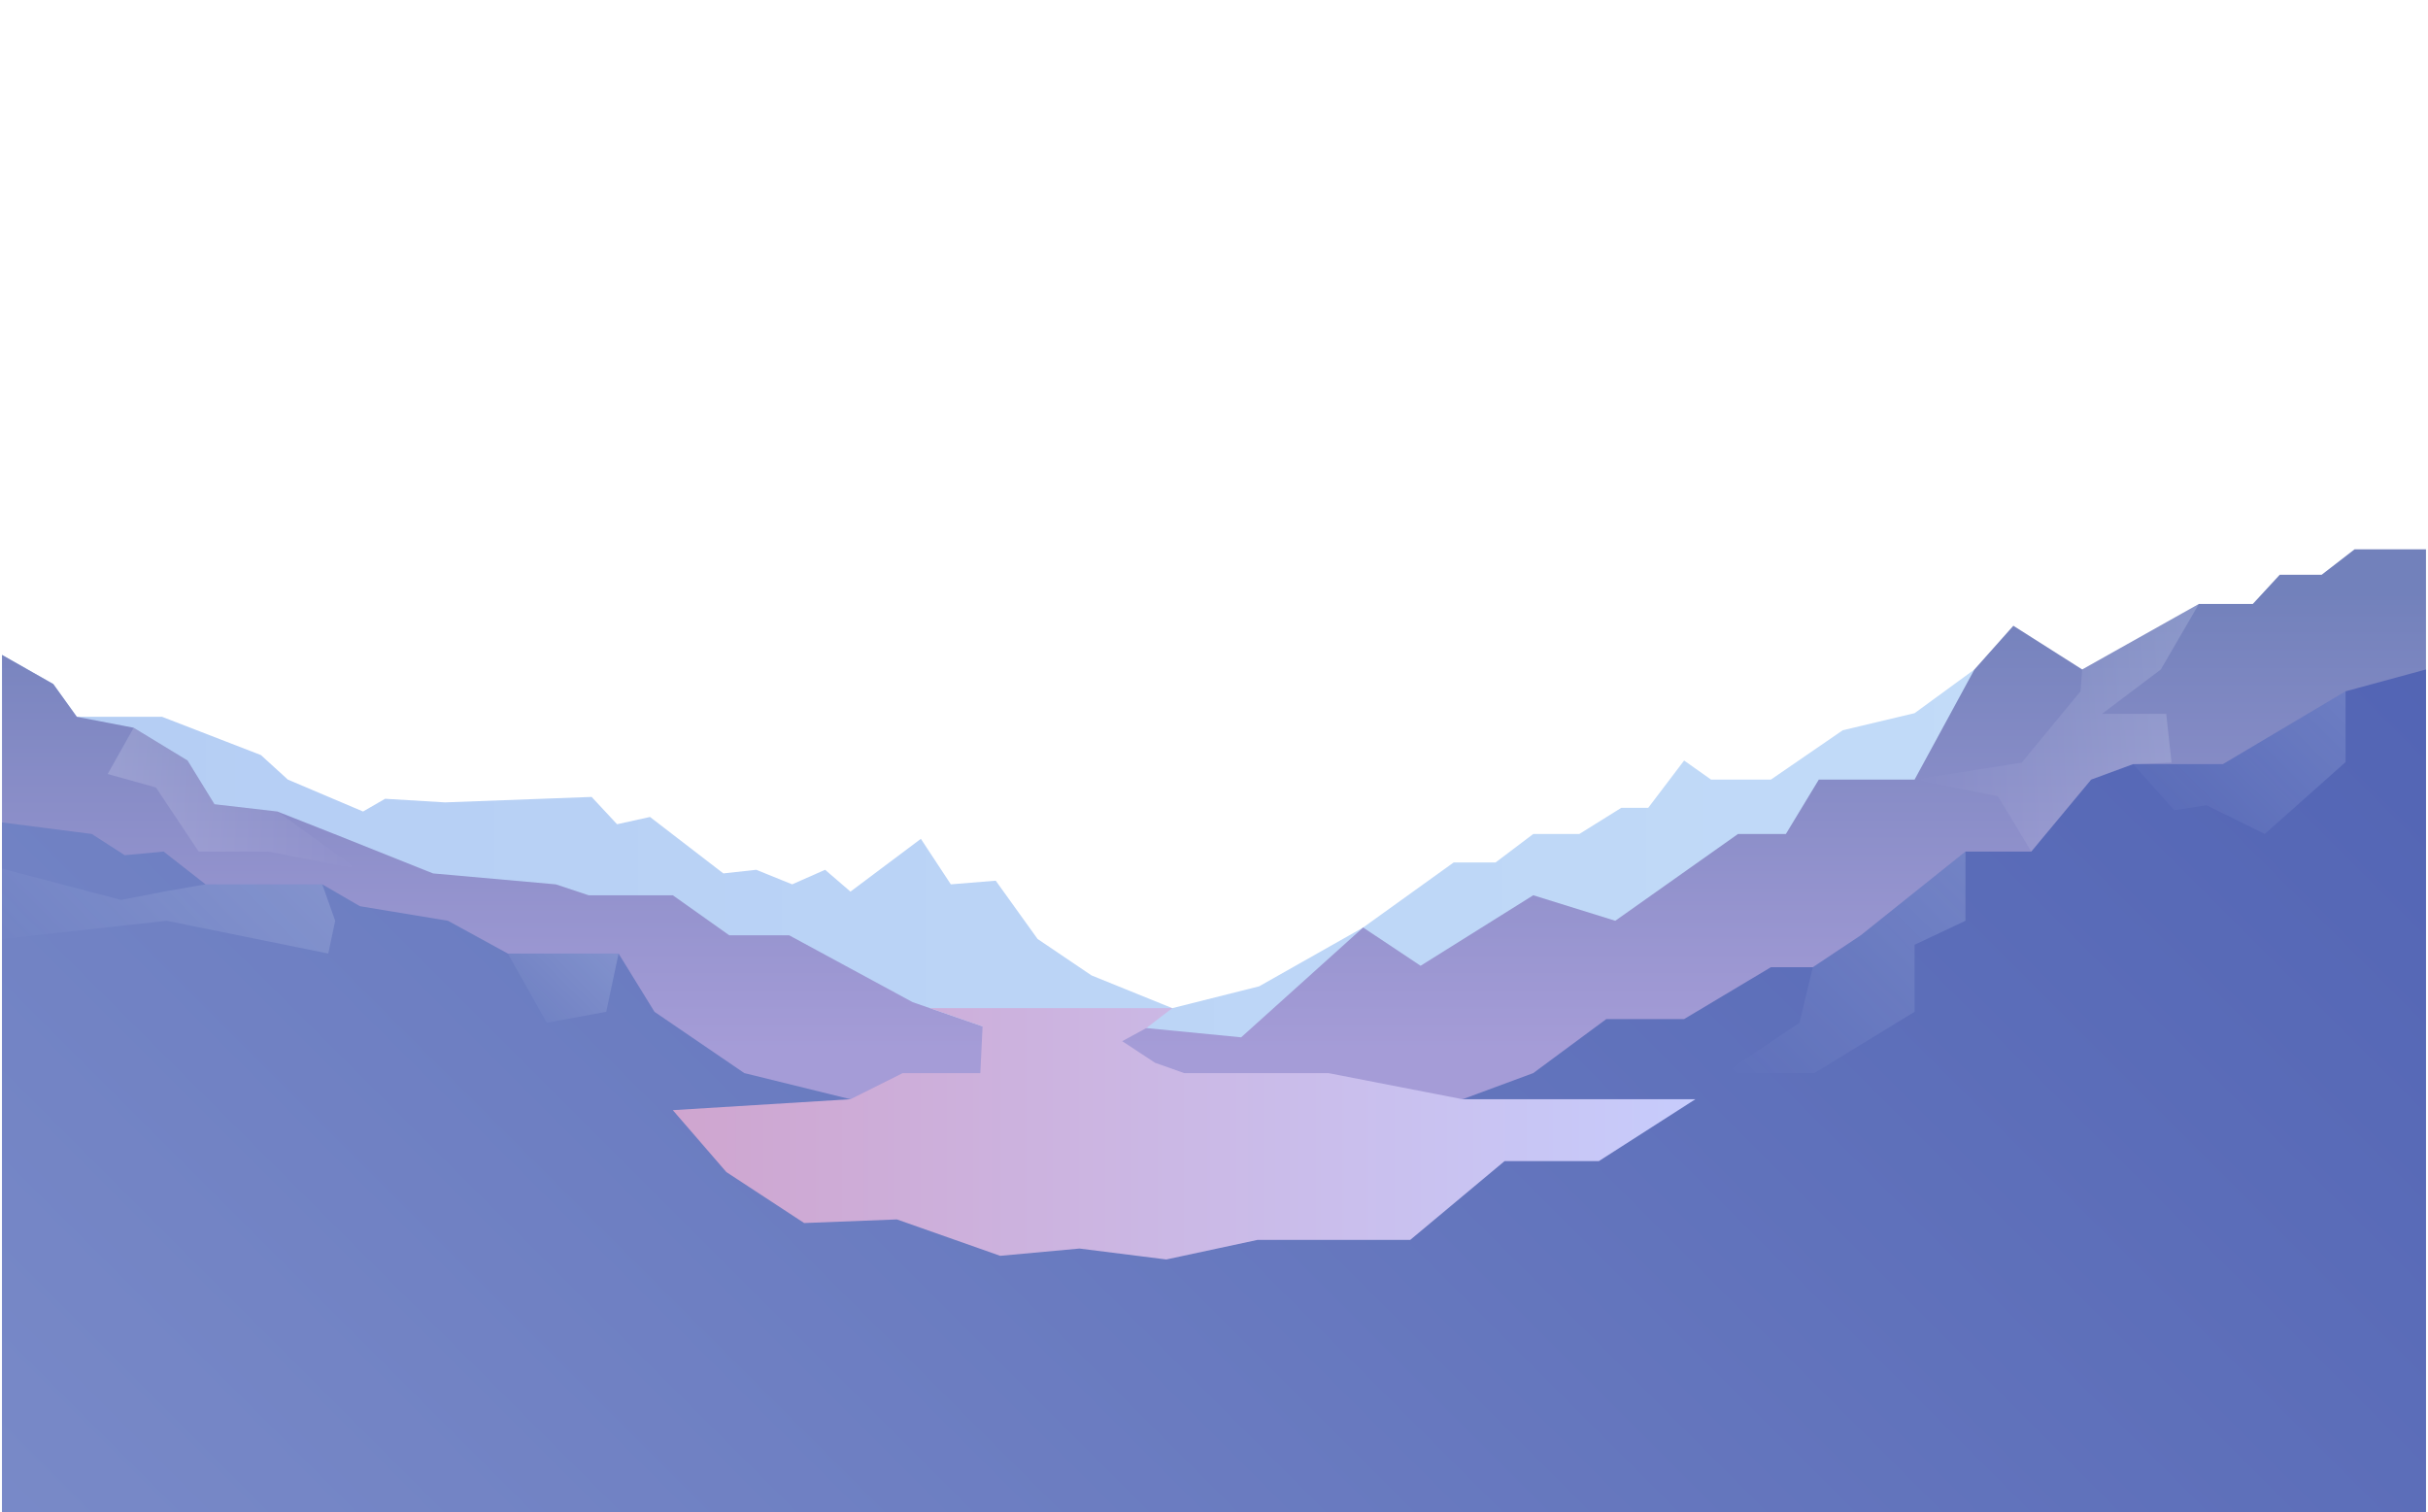
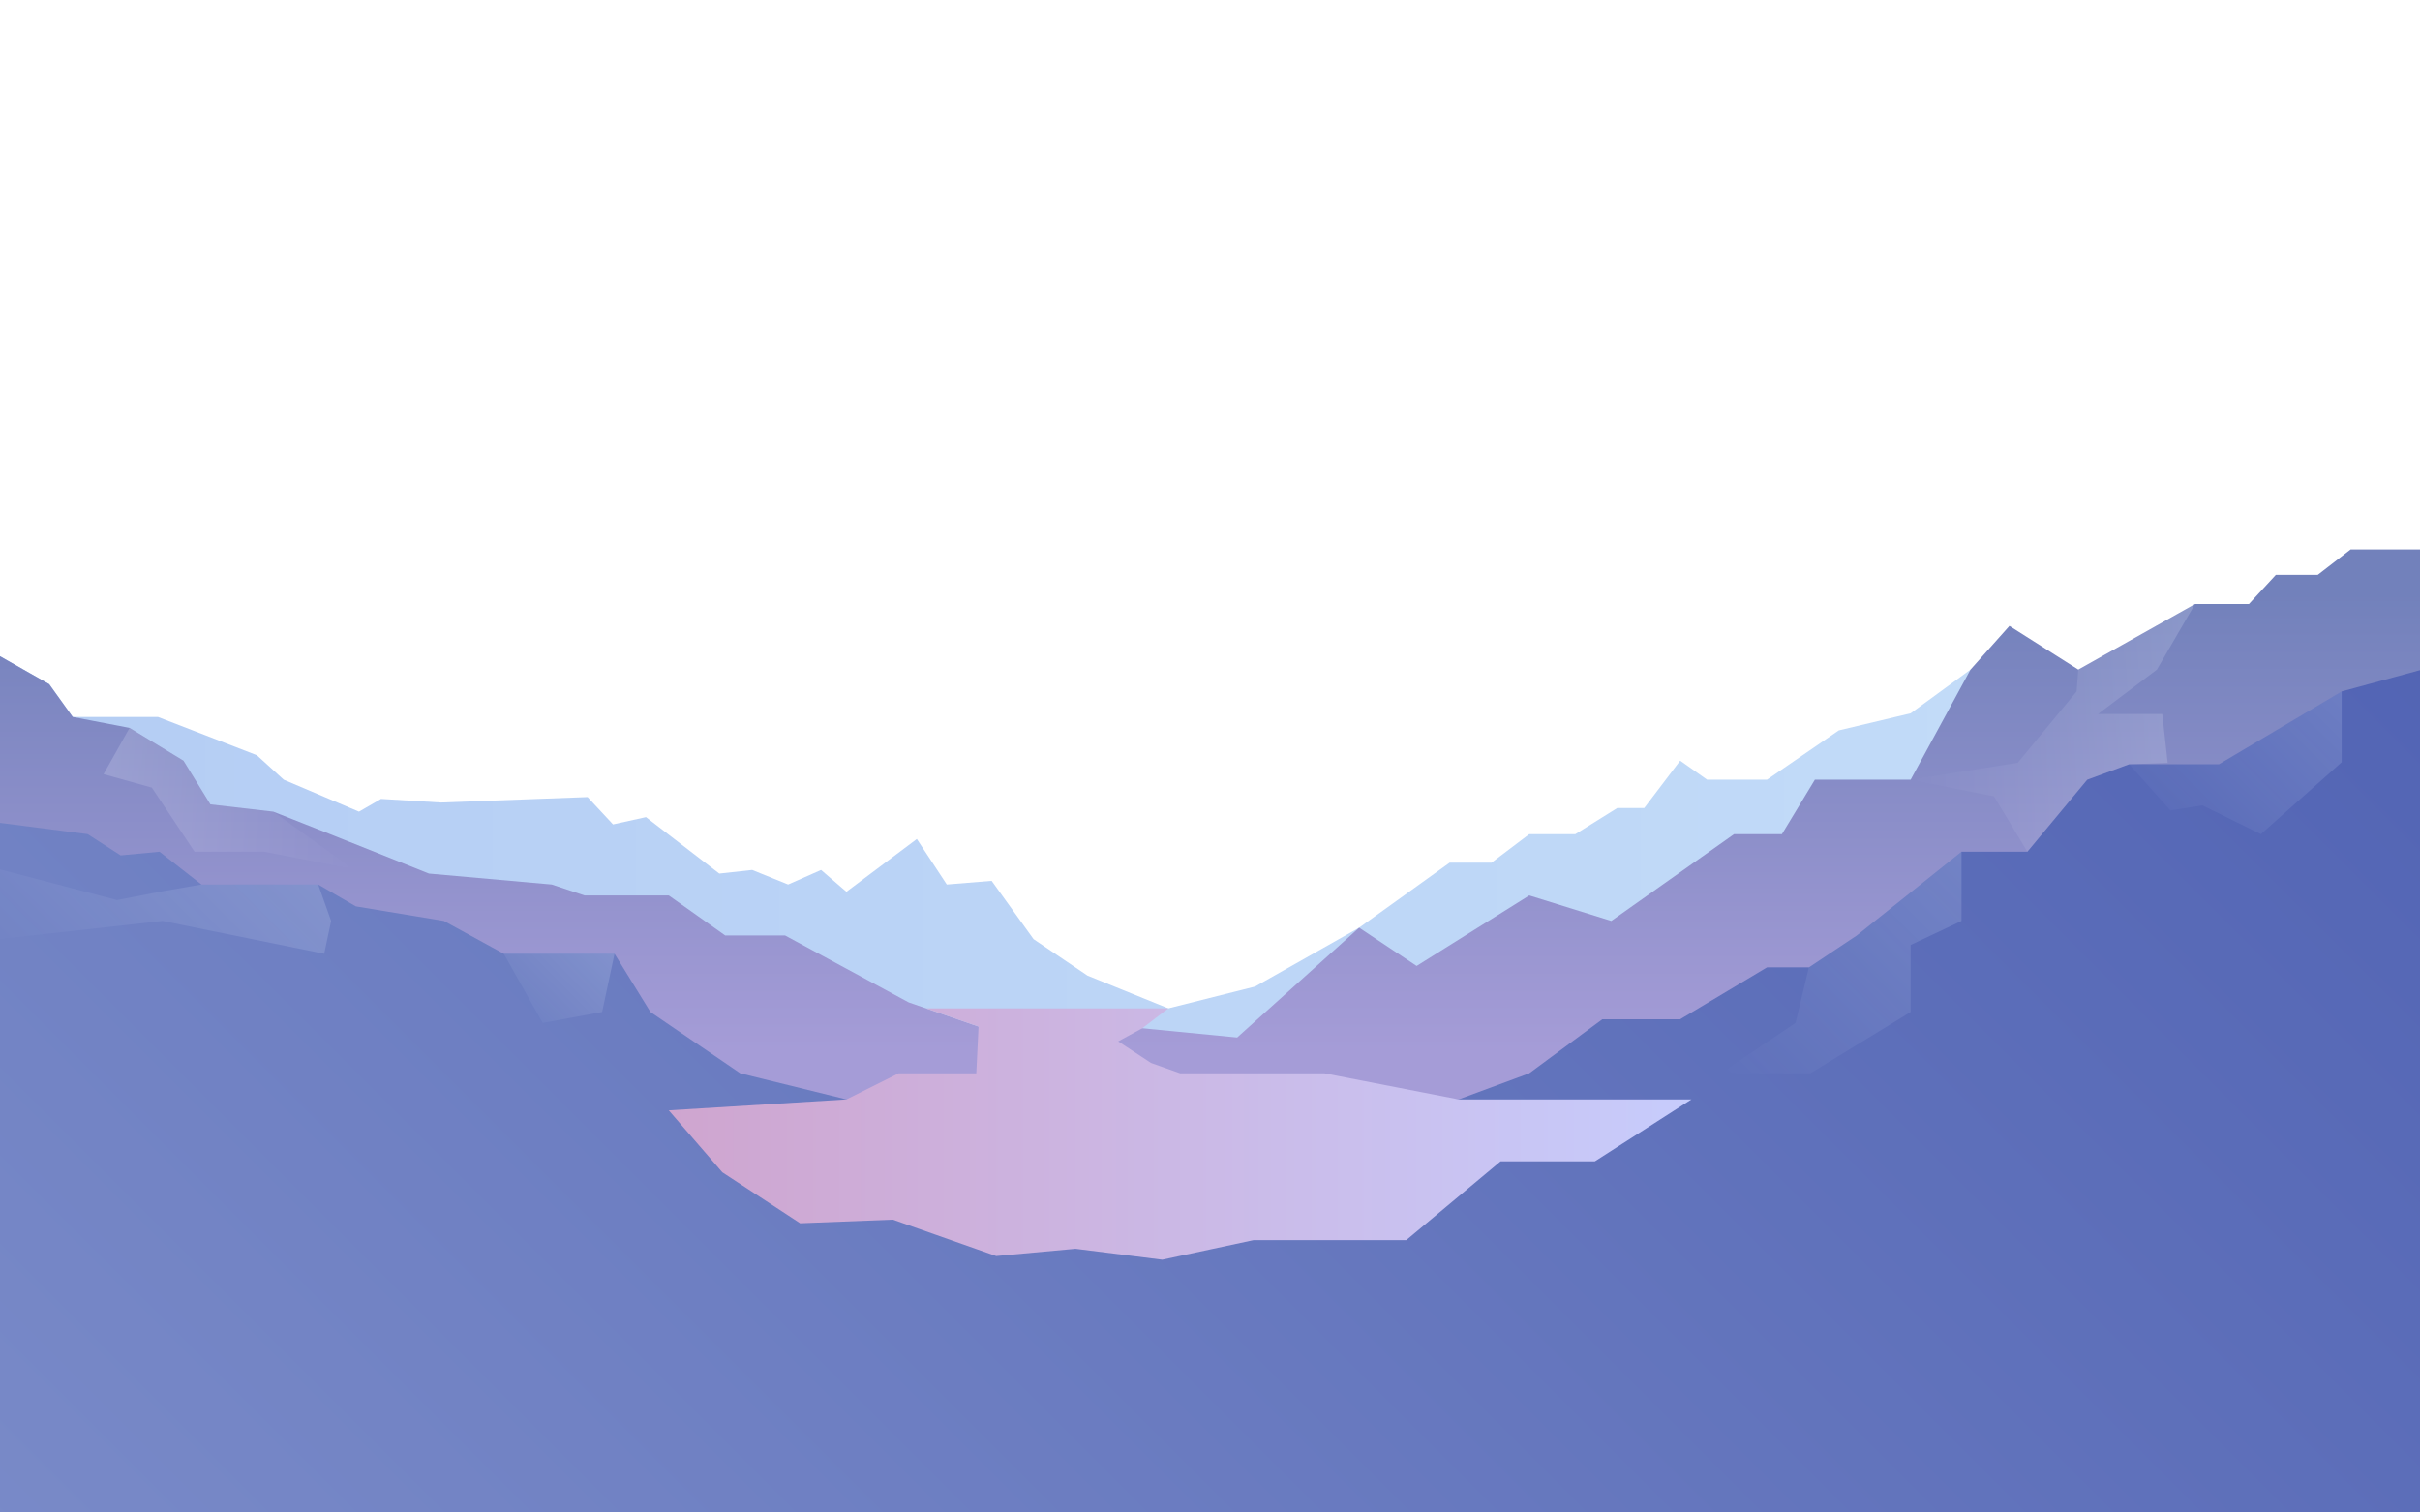
- <svg xmlns="http://www.w3.org/2000/svg" version="1.2" viewBox="80 62 590 368" width="591" height="368">
+ <svg xmlns="http://www.w3.org/2000/svg" version="1.2" viewBox="58 84 588 368" width="589" height="368">
  <defs>
-     <linearGradient id="g1" x2="1" gradientUnits="userSpaceOnUse" gradientTransform="matrix(590.027,0,0,208.925,79.987,221.428)">
+     <linearGradient id="g1" x2="1" gradientUnits="userSpaceOnUse" gradientTransform="matrix(590.027,0,0,208.924,56.987,243.428)">
      <stop offset="0" stop-color="#b4cdf4" />
      <stop offset="1" stop-color="#c5def9" />
    </linearGradient>
-     <linearGradient id="g2" x2="1" gradientUnits="userSpaceOnUse" gradientTransform="matrix(0,-234.635,93.307,0,328.347,430.352)">
+     <linearGradient id="g2" x2="1" gradientUnits="userSpaceOnUse" gradientTransform="matrix(0,-234.635,93.307,0,305.347,452.352)">
      <stop offset=".481" stop-color="#a59cd7" />
      <stop offset=".956" stop-color="#7281bb" />
    </linearGradient>
-     <linearGradient id="g3" x2="1" gradientUnits="userSpaceOnUse" gradientTransform="matrix(397.703,-397.703,138.433,138.433,106.932,457.298)">
+     <linearGradient id="g3" x2="1" gradientUnits="userSpaceOnUse" gradientTransform="matrix(397.703,-397.703,138.433,138.433,83.933,479.298)">
      <stop offset="0" stop-color="#798ac8" />
      <stop offset="1" stop-color="#5264b4" />
    </linearGradient>
-     <linearGradient id="g4" x2="1" gradientUnits="userSpaceOnUse" gradientTransform="matrix(50.886,-50.886,12.966,12.966,88.614,302.753)">
+     <linearGradient id="g4" x2="1" gradientUnits="userSpaceOnUse" gradientTransform="matrix(50.886,-50.886,12.966,12.966,65.614,324.753)">
      <stop offset="0" stop-color="#ffffff" stop-opacity="0" />
      <stop offset="1" stop-color="#ffffff" />
    </linearGradient>
-     <linearGradient id="g5" x2="1" gradientUnits="userSpaceOnUse" gradientTransform="matrix(21.901,-21.901,13.686,13.686,198.796,306.656)">
+     <linearGradient id="g5" x2="1" gradientUnits="userSpaceOnUse" gradientTransform="matrix(21.901,-21.901,13.686,13.686,175.796,328.656)">
      <stop offset="0" stop-color="#ffffff" stop-opacity="0" />
      <stop offset="1" stop-color="#ffffff" />
    </linearGradient>
-     <linearGradient id="g6" x2="1" gradientUnits="userSpaceOnUse" gradientTransform="matrix(56.288,-56.288,51.758,51.758,474.568,298.531)">
+     <linearGradient id="g6" x2="1" gradientUnits="userSpaceOnUse" gradientTransform="matrix(56.288,-56.288,51.759,51.759,451.567,320.531)">
      <stop offset="0" stop-color="#ffffff" stop-opacity="0" />
      <stop offset="1" stop-color="#ffffff" />
    </linearGradient>
-     <linearGradient id="g7" x2="1" gradientUnits="userSpaceOnUse" gradientTransform="matrix(43.228,-43.228,29.022,29.022,588.453,254.76)">
+     <linearGradient id="g7" x2="1" gradientUnits="userSpaceOnUse" gradientTransform="matrix(43.228,-43.228,29.023,29.023,565.452,276.76)">
      <stop offset="0" stop-color="#ffffff" stop-opacity="0" />
      <stop offset="1" stop-color="#ffffff" />
    </linearGradient>
-     <linearGradient id="g8" x2="1" gradientUnits="userSpaceOnUse" gradientTransform="matrix(248.908,0,0,61.173,243.272,307.425)">
+     <linearGradient id="g8" x2="1" gradientUnits="userSpaceOnUse" gradientTransform="matrix(248.908,0,0,61.173,220.272,329.425)">
      <stop offset="0" stop-color="#cfa5cf" />
      <stop offset="1" stop-color="#c7ccfc" />
    </linearGradient>
-     <linearGradient id="g9" x2="1" gradientUnits="userSpaceOnUse" gradientTransform="matrix(69.212,0,0,60.287,545.53,209.016)">
+     <linearGradient id="g9" x2="1" gradientUnits="userSpaceOnUse" gradientTransform="matrix(69.212,0,0,60.286,522.53,231.016)">
      <stop offset="0" stop-color="#ffffff" stop-opacity="0" />
      <stop offset="1" stop-color="#ffffff" />
    </linearGradient>
-     <linearGradient id="g10" x2="1" gradientUnits="userSpaceOnUse" gradientTransform="matrix(60.597,0,0,34.301,105.709,239.159)">
+     <linearGradient id="g10" x2="1" gradientUnits="userSpaceOnUse" gradientTransform="matrix(60.597,0,0,34.301,82.709,261.159)">
      <stop offset="0" stop-color="#ffffff" />
      <stop offset="1" stop-color="#ffffff" stop-opacity="0" />
    </linearGradient>
  </defs>
  <style>
		.s0 { fill: url(#g1) } 
		.s1 { fill: url(#g2) } 
		.s2 { fill: url(#g3) } 
		.s3 { opacity: .4;mix-blend-mode: soft-light;fill: url(#g4) } 
		.s4 { opacity: .4;mix-blend-mode: soft-light;fill: url(#g5) } 
		.s5 { opacity: .4;mix-blend-mode: soft-light;fill: url(#g6) } 
		.s6 { opacity: .4;mix-blend-mode: soft-light;fill: url(#g7) } 
		.s7 { fill: url(#g8) } 
		.s8 { opacity: .4;mix-blend-mode: soft-light;fill: url(#g9) } 
		.s9 { opacity: .4;mix-blend-mode: soft-light;fill: url(#g10) } 
	</style>
  <g id="Folder 3">
-     <path id="&lt;Path&gt;" class="s0" d="m560.1 224.97l-14.57 10.64-17.49 4.16-17.48 12.01h-14.57l-6.56-4.64-8.74 11.52h-6.56l-10.2 6.36h-11.22l-9.18 6.94h-10.2l-22.03 15.83-25.32 14.32-21.13 5.31-19.67-7.97-13.12-8.87-10.19-14.19-10.93 0.89-7.29-11.08-17.14 12.85-6.17-5.31-8.02 3.54-8.74-3.54-8.01 0.88-17.85-13.74-8.02 1.77-6.19-6.65-35.7 1.33-14.57-0.88-5.37 3.1-18.31-7.77-6.55-5.97-24.05-9.31h-20.76l-5.73-7.98-12.48-7.09v208.92h590.02" />
-     <path id="&lt;Path&gt;" class="s1" d="m381.61 314.52l29.69-26.73 13.99 9.31 27.42-17.16 19.96 6.21 29.88-21.13h11.65l8.02-13.24h23.31l14.57-26.81 9.47-10.64 16.76 10.64 28.41-15.95h13.12l6.55-7.1h10.2l8.02-6.2h17.38v234.63h-590.02v-208.92l12.48 7.09 5.73 7.98 13.84 2.66 13.12 7.98 6.55 10.64 15.3 1.77 13.85 5.47 24.04 9.6 29.87 2.66 8.01 2.66h20.49l13.75 9.75h14.58l30.06 16.28 17.01 5.89 26.51-0.89z" />
-     <path id="&lt;Path&gt;" class="s2" d="m670.01 224.97l-19.57 5.32-29.87 17.73h-21.86l-10.2 3.76-14.57 17.52h-16.02l-25.5 20.39-11.66 7.76h-10.2l-21.13 12.63h-18.94l-17.78 13.15-17.19 6.36h-149.01l-25.84-6.36-21.86-14.92-8.74-14.18h-26.96l-14.57-7.98-21.44-3.55-9.16-5.32h-28.41l-10.2-7.98-9.47 0.89-8.02-5.17-21.85-2.81v168.14h590.02z" />
-     <path id="&lt;Path&gt;" class="s3" d="m79.99 273.46l28.98 7.61 11.07-2.14 9.49-1.65h28.41l3.15 8.87-1.69 7.98-39.34-7.98-40.07 4.43z" />
-     <path id="&lt;Path&gt;" class="s4" d="m203.11 294.13l9.47 16.84 14.48-2.66 3.01-14.18z" />
-     <path id="&lt;Path&gt;" class="s5" d="m557.92 269.3v16.85l-12.39 5.84v16.32l-24.41 14.92h-21.85l18.24-12.26 3.25-13.52 11.66-7.76z" />
-     <path id="&lt;Path&gt;" class="s6" d="m650.44 230.29v17.23l-19.67 17.5-14.22-7-7.82 1.23-10.02-11.23h21.86z" />
-     <path id="&lt;Path&gt;" class="s7" d="m243.27 332.25l43.24-2.66 12.72-6.36h18.89l0.55-11.37-12.8-4.44h58.98l-6.33 4.85-5.86 3.19 7.98 5.25 7.09 2.52h35.1l32.69 6.36h56.66l-23.51 15.07h-22.95l-22.95 19.17h-37.16l-22.22 4.77-21.13-2.66-19.3 1.77-25.14-8.86-22.58 0.88-18.94-12.41z" />
-     <path id="&lt;Path&gt;" class="s8" d="m614.74 209.02l-9.27 15.95-14.33 10.81h15.64l1.3 11.88-9.37 0.36-10.2 3.76-14.57 17.52-8.13-13.48-20.28-4.04 26.06-4.12 14.33-17.37 0.41-5.32z" />
-     <path id="&lt;Path&gt;" class="s9" d="m112.04 239.16l-6.33 11.26 11.75 3.28 10.4 15.6h16.94l21.51 4.16-19.3-13.91-15.3-1.77-6.55-10.64z" />
+     <path id="&lt;Path&gt;" class="s0" d="m537.1 246.97l-14.57 10.64-17.49 4.16-17.48 12h-14.57l-6.56-4.63-8.74 11.52h-6.56l-10.2 6.36h-11.23l-9.17 6.94h-10.2l-22.03 15.83-25.32 14.32-21.13 5.32-19.67-7.98-13.12-8.87-10.2-14.19-10.92 0.89-7.29-11.08-17.14 12.85-6.17-5.31-8.02 3.54-8.74-3.54-8.01 0.88-17.85-13.74-8.02 1.77-6.19-6.65-35.7 1.33-14.57-0.88-5.37 3.1-18.31-7.78-6.55-5.96-24.05-9.31h-20.76l-5.73-7.98-12.48-7.09v208.92h590.02" />
+     <path id="&lt;Path&gt;" class="s1" d="m358.61 336.52l29.69-26.73 13.99 9.31 27.41-17.16 19.97 6.21 29.88-21.13h11.65l8.02-13.25h23.31l14.57-26.8 9.47-10.63 16.76 10.63 28.41-15.95h13.12l6.55-7.1h10.2l8.02-6.2h17.38v234.63h-590.02v-208.92l12.48 7.09 5.73 7.98 13.84 2.66 13.12 7.98 6.55 10.64 15.3 1.77 13.85 5.47 24.04 9.6 29.87 2.66 8.01 2.66h20.49l13.75 9.75h14.57l30.07 16.28 17.01 5.89 26.51-0.89z" />
+     <path id="&lt;Path&gt;" class="s2" d="m647.01 246.97l-19.57 5.32-29.87 17.73h-21.86l-10.2 3.75-14.57 17.53h-16.03l-25.49 20.39-11.66 7.76h-10.2l-21.13 12.63h-18.94l-17.79 13.15-17.18 6.36h-149.01l-25.84-6.36-21.86-14.92-8.74-14.18h-26.96l-14.57-7.98-21.44-3.55-9.16-5.32h-28.41l-10.2-7.98-9.47 0.89-8.02-5.17-21.85-2.81v168.14h590.02z" />
+     <path id="&lt;Path&gt;" class="s3" d="m56.99 295.46l28.98 7.61 11.07-2.14 9.49-1.65h28.41l3.15 8.87-1.69 7.98-39.34-7.98-40.07 4.43z" />
+     <path id="&lt;Path&gt;" class="s4" d="m180.11 316.13l9.47 16.84 14.47-2.66 3.02-14.18z" />
+     <path id="&lt;Path&gt;" class="s5" d="m534.91 291.3v16.85l-12.38 5.84v16.32l-24.41 14.92h-21.85l18.24-12.26 3.25-13.52 11.66-7.76z" />
+     <path id="&lt;Path&gt;" class="s6" d="m627.44 252.29v17.23l-19.67 17.5-14.22-7-7.82 1.23-10.02-11.23h21.86z" />
+     <path id="&lt;Path&gt;" class="s7" d="m220.27 354.25l43.24-2.66 12.72-6.36h18.89l0.55-11.37-12.8-4.43h58.98l-6.33 4.84-5.86 3.19 7.98 5.25 7.09 2.52h35.1l32.69 6.36h56.66l-23.51 15.07h-22.95l-22.95 19.17h-37.16l-22.22 4.77-21.13-2.66-19.3 1.77-25.14-8.86-22.58 0.88-18.94-12.41z" />
+     <path id="&lt;Path&gt;" class="s8" d="m591.74 231.02l-9.27 15.95-14.33 10.81h15.63l1.31 11.88-9.37 0.36-10.2 3.75-14.57 17.53-8.13-13.48-20.28-4.05 26.06-4.11 14.33-17.37 0.41-5.32z" />
+     <path id="&lt;Path&gt;" class="s9" d="m89.04 261.16l-6.33 11.26 11.75 3.28 10.4 15.6h16.94l21.51 4.16-19.3-13.91-15.3-1.77-6.55-10.64z" />
  </g>
</svg>
